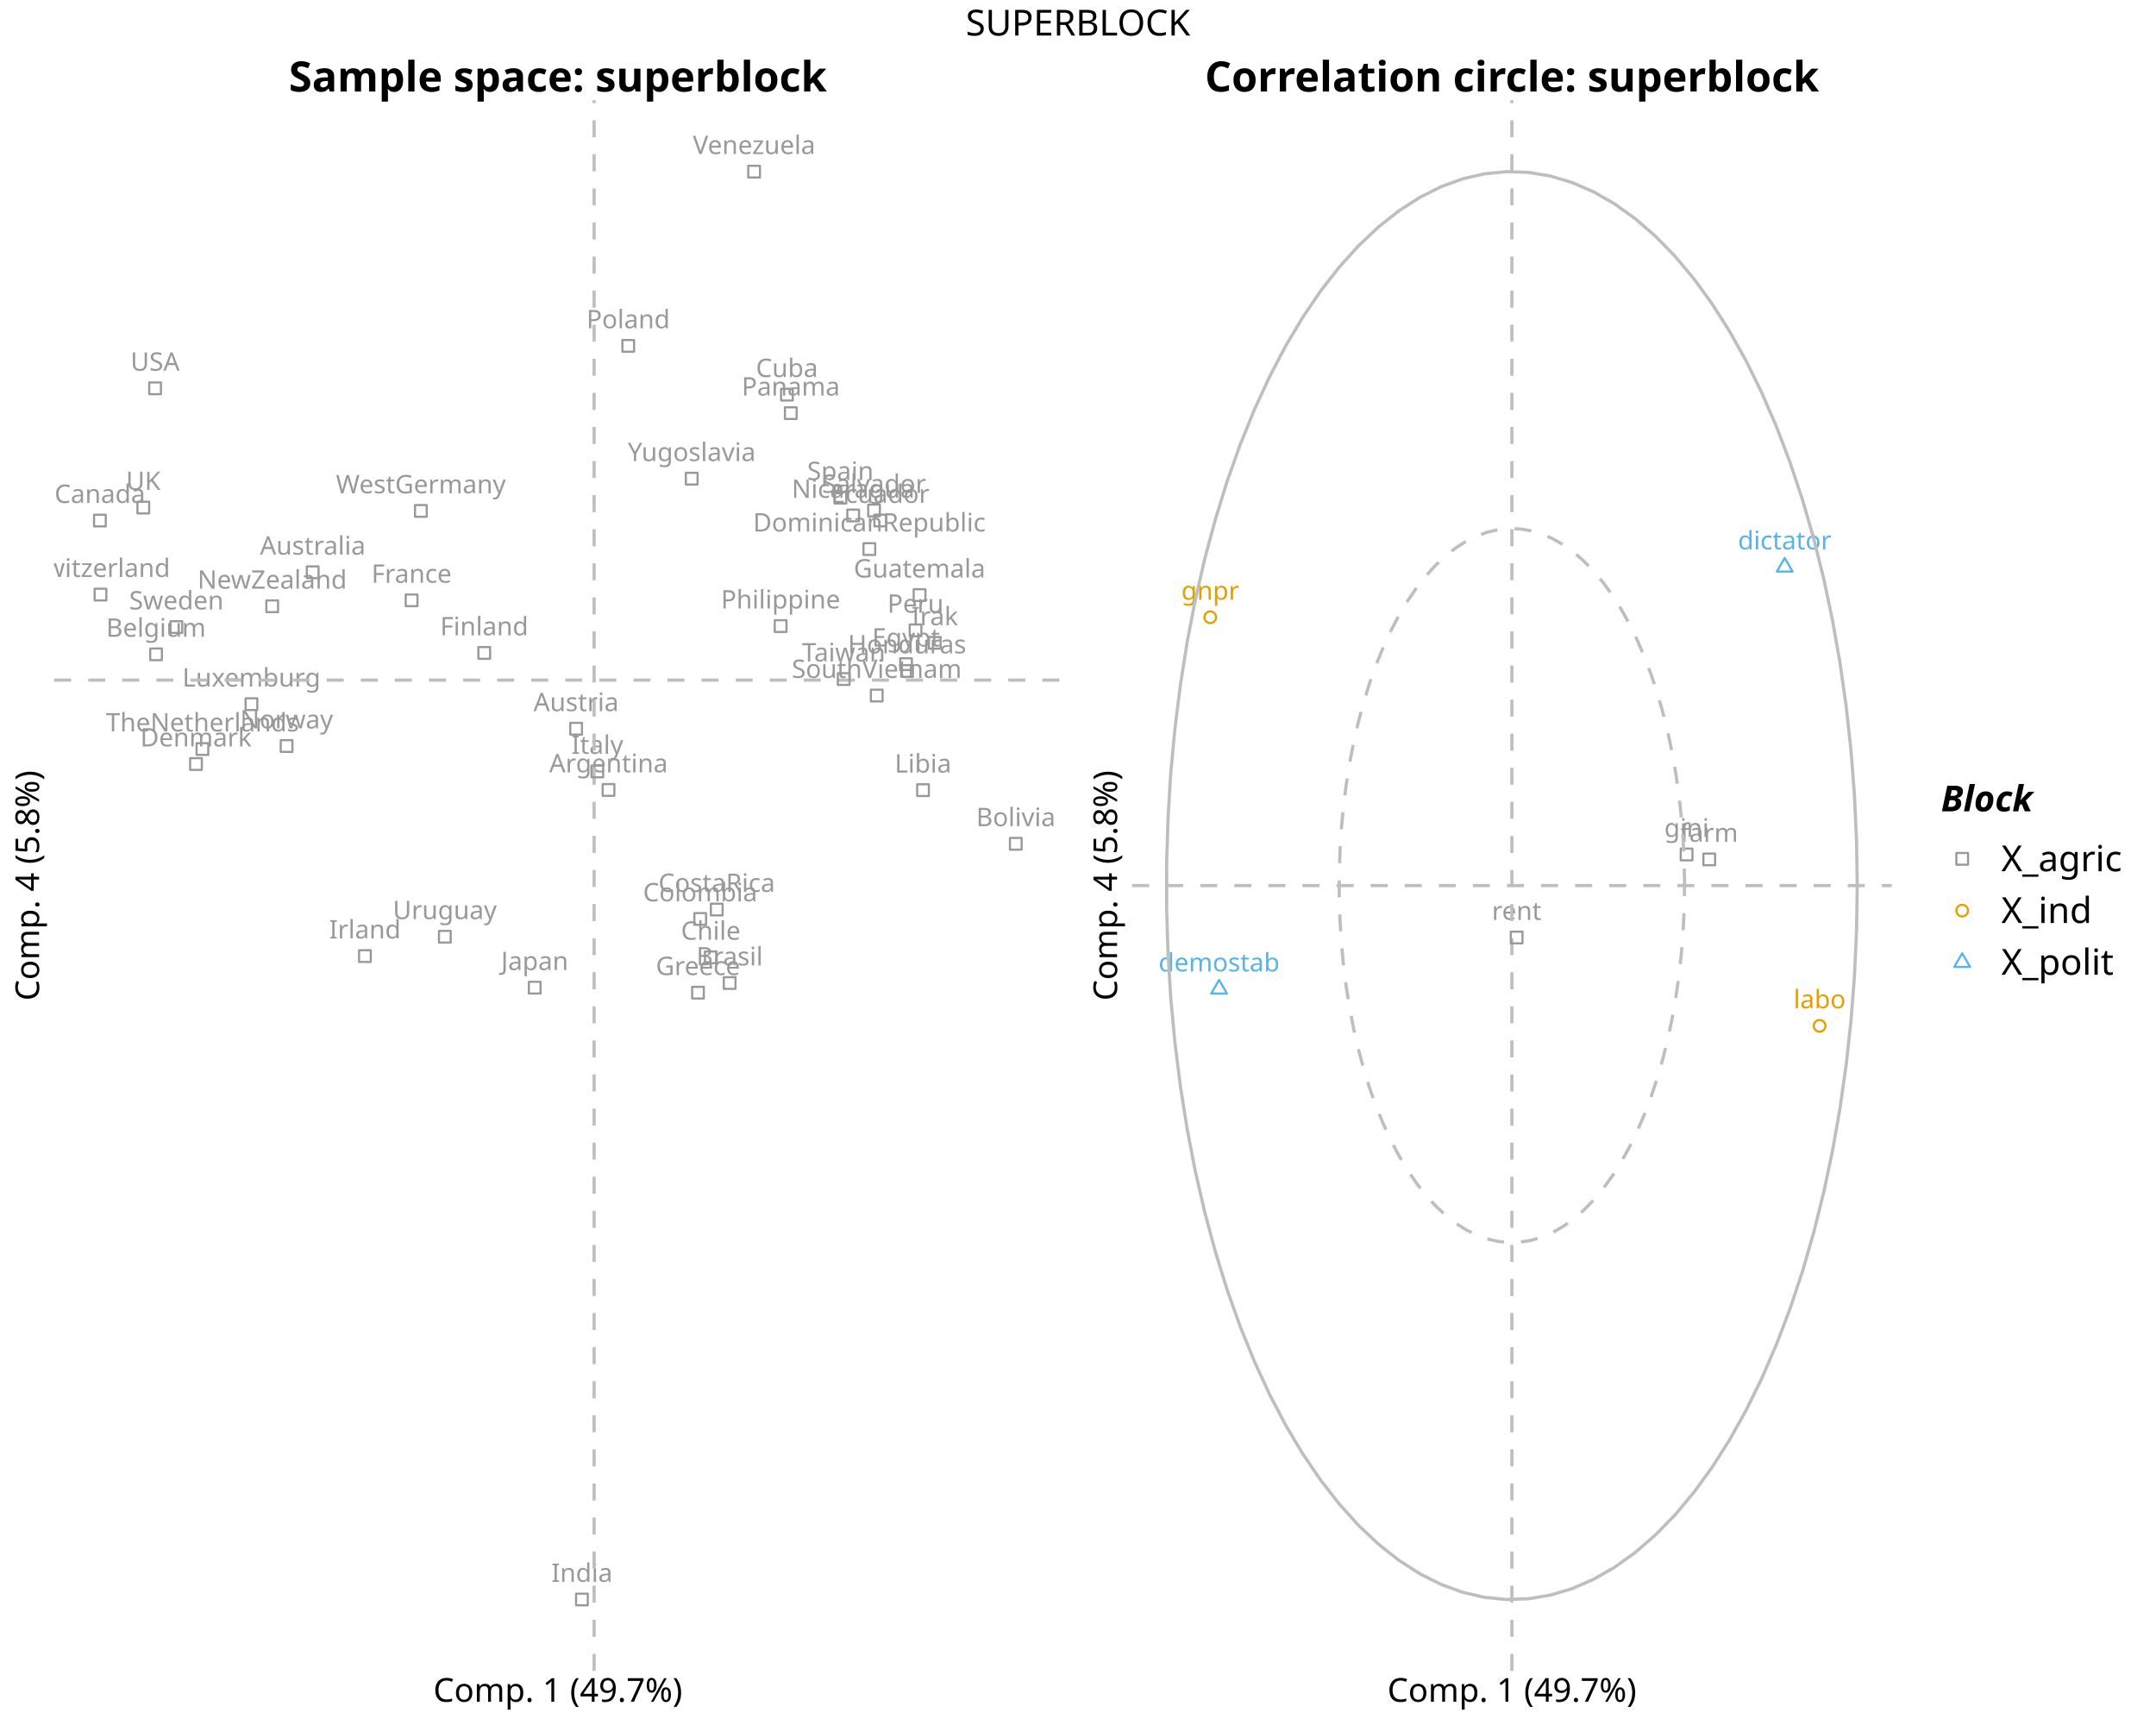
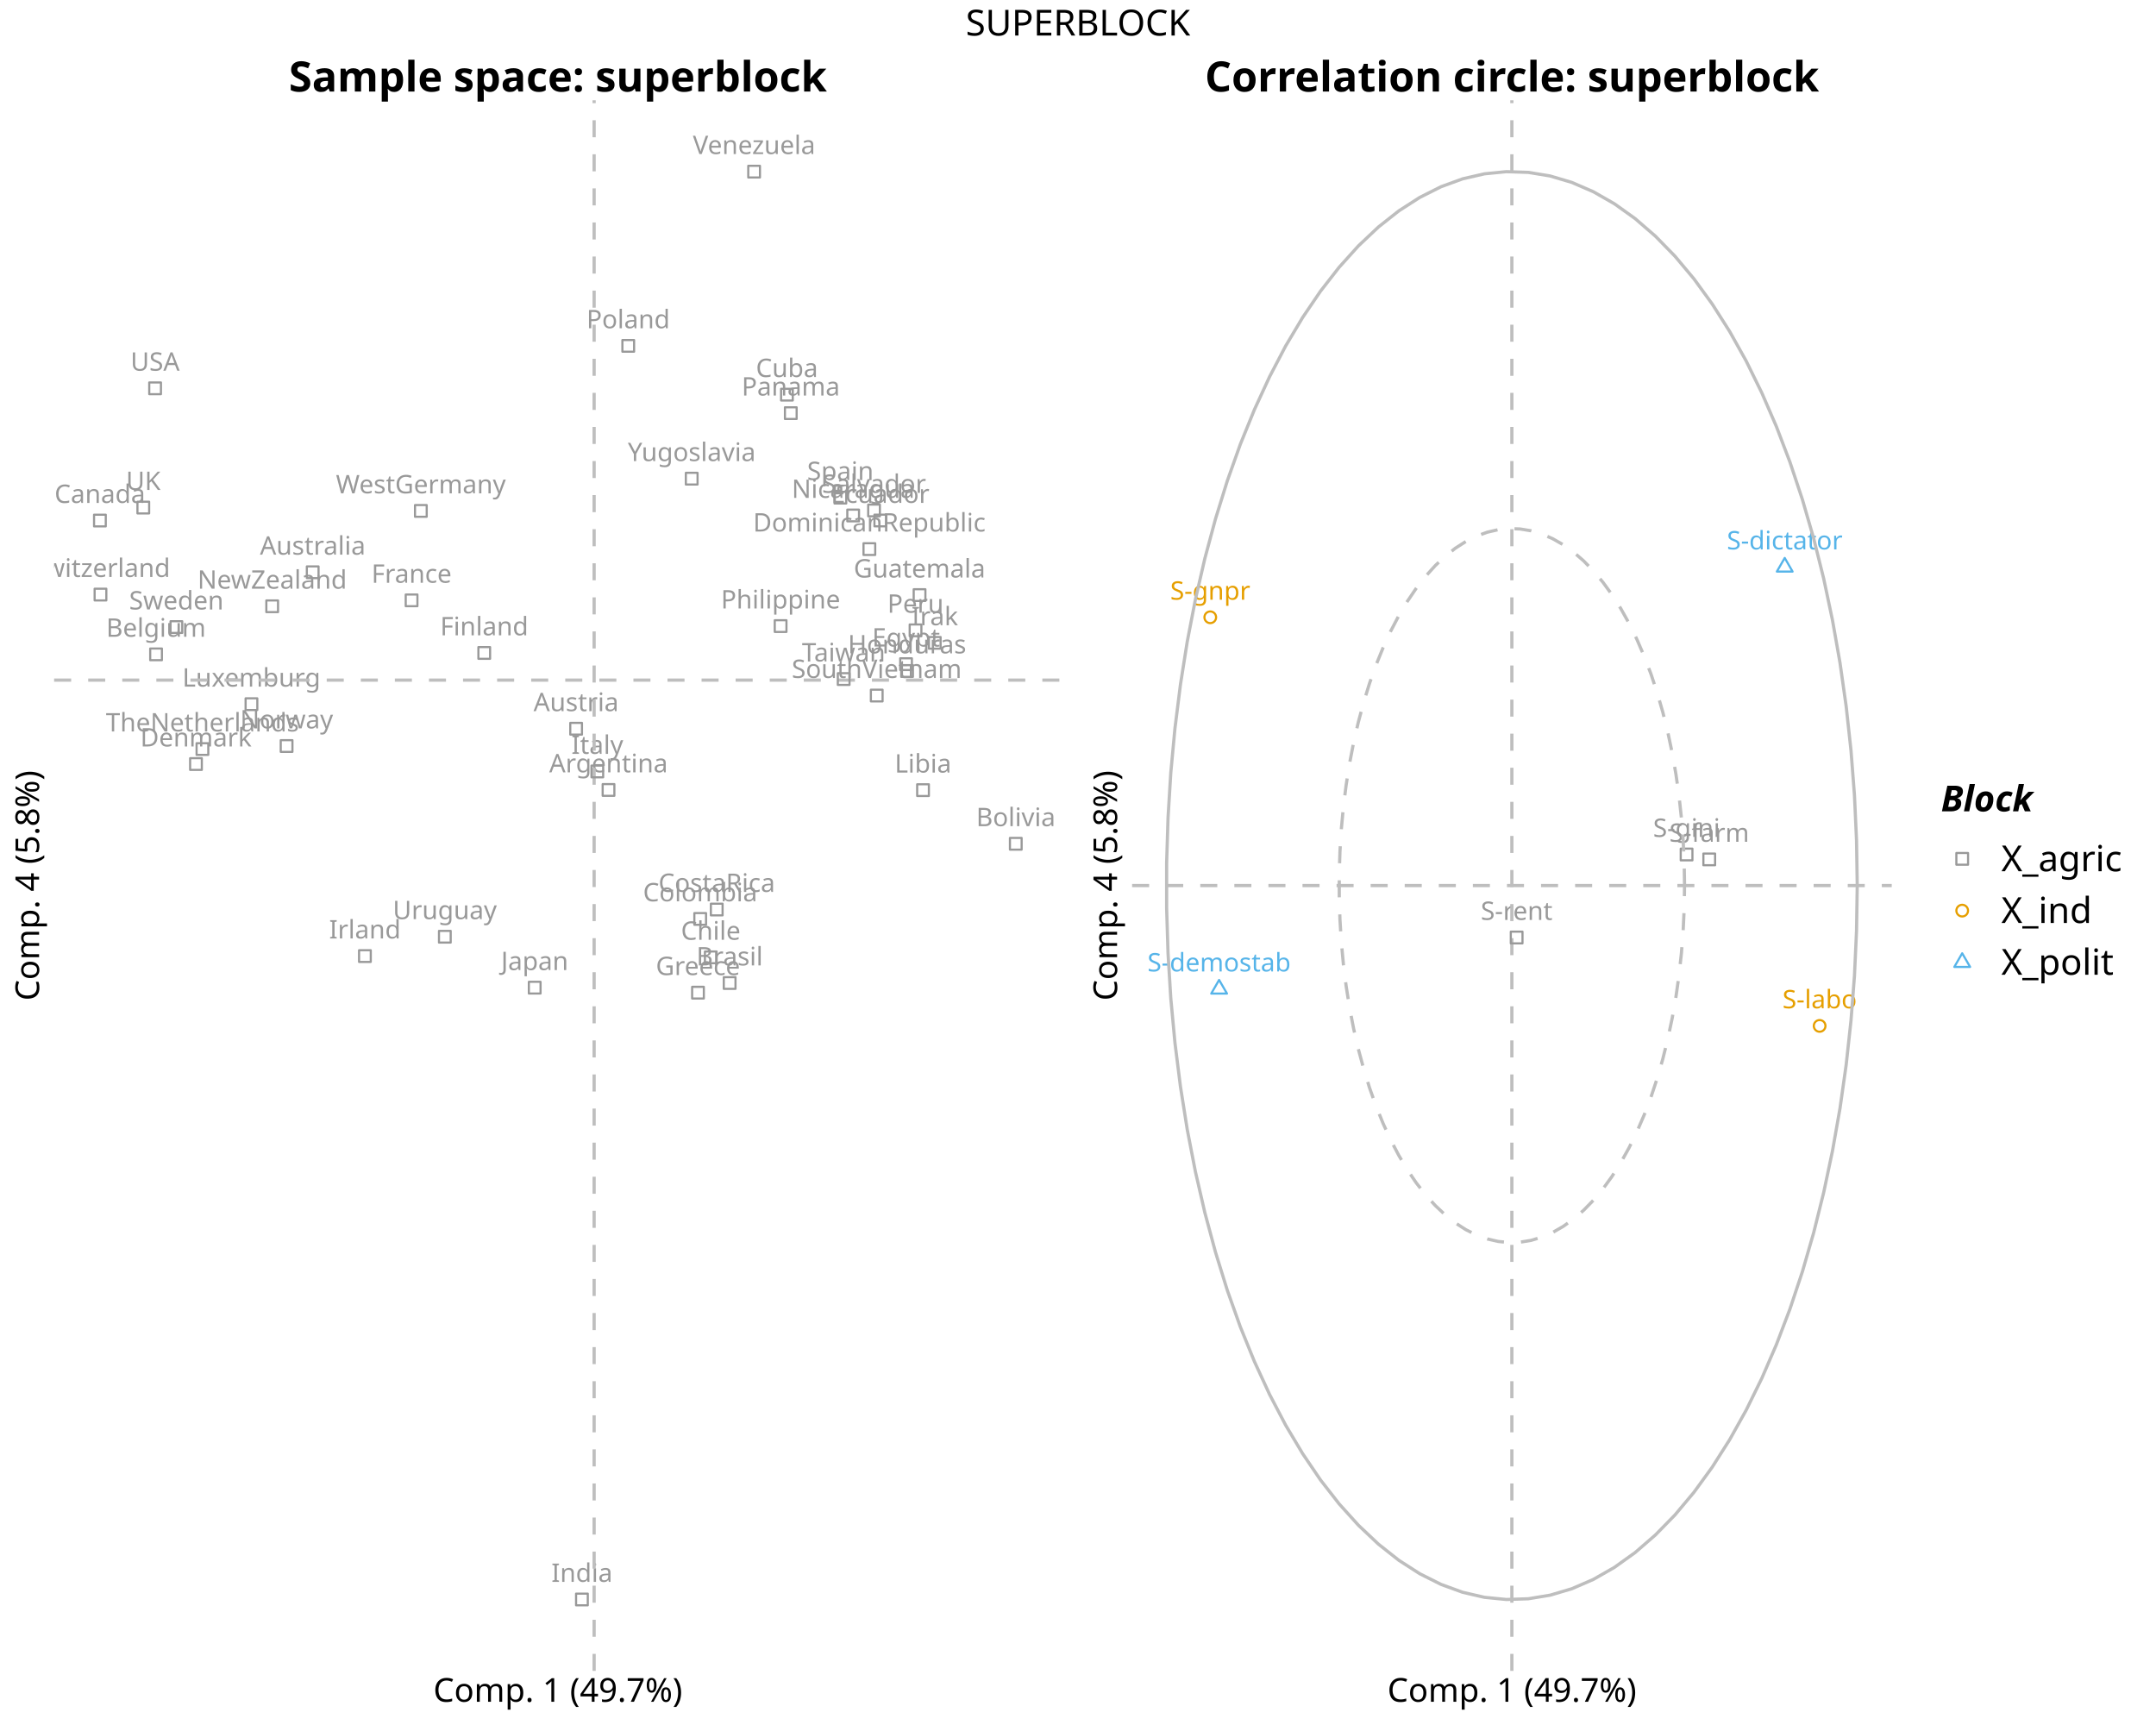
<svg xmlns="http://www.w3.org/2000/svg" class="svglite" data-engine-version="2.0" width="720.00pt" height="576.00pt" viewBox="0 0 720.00 576.00">
  <defs>
    <style type="text/css">
    .svglite line, .svglite polyline, .svglite polygon, .svglite path, .svglite rect, .svglite circle {
      fill: none;
      stroke: #000000;
      stroke-linecap: round;
      stroke-linejoin: round;
      stroke-miterlimit: 10.00;
    }
  </style>
  </defs>
  <rect width="100%" height="100%" style="stroke: none; fill: #FFFFFF;" />
  <defs>
    <clipPath id="cpMC4wMHw3MjAuMDB8MC4wMHw1NzYuMDA=">
      <rect x="0.00" y="0.00" width="720.00" height="576.00" />
    </clipPath>
  </defs>
  <g clip-path="url(#cpMC4wMHw3MjAuMDB8MC4wMHw1NzYuMDA=)">
</g>
  <defs>
    <clipPath id="cpMC4wMHwzNjAuMDB8MTUuNDZ8NTc2LjAw">
      <rect x="0" y="15.46" width="360.00" height="560.54" />
    </clipPath>
  </defs>
  <g clip-path="url(#cpMC4wMHwzNjAuMDB8MTUuNDZ8NTc2LjAw)">
    <rect x="0" y="15.46" width="360.00" height="560.54" style="stroke-width: 1.07; stroke: #FFFFFF; fill: #FFFFFF;" />
  </g>
  <g clip-path="url(#cpMC4wMHw3MjAuMDB8MC4wMHw1NzYuMDA=)">
</g>
  <defs>
    <clipPath id="cpMTguMDd8MzU0LjUyfDMzLjQ4fDU1Ny45Mw==">
      <rect x="18.07" y="33.48" width="336.45" height="524.45" />
    </clipPath>
  </defs>
  <g clip-path="url(#cpMTguMDd8MzU0LjUyfDMzLjQ4fDU1Ny45Mw==)">
    <rect x="18.07" y="33.48" width="336.45" height="524.45" style="stroke-width: 1.07; stroke: none; fill: #FFFFFF;" />
    <text x="203.21" y="257.90" text-anchor="middle" style="font-size: 8.54px; fill: #999999; font-family: sans;" textLength="36.54px" lengthAdjust="spacingAndGlyphs">Argentina</text>
    <text x="104.43" y="185.21" text-anchor="middle" style="font-size: 8.54px; fill: #999999; font-family: sans;" textLength="33.21px" lengthAdjust="spacingAndGlyphs">Australia</text>
    <text x="192.39" y="237.46" text-anchor="middle" style="font-size: 8.54px; fill: #999999; font-family: sans;" textLength="26.57px" lengthAdjust="spacingAndGlyphs">Austria</text>
    <text x="52.11" y="212.62" text-anchor="middle" style="font-size: 8.54px; fill: #999999; font-family: sans;" textLength="30.84px" lengthAdjust="spacingAndGlyphs">Belgium</text>
    <text x="339.23" y="275.87" text-anchor="middle" style="font-size: 8.54px; fill: #999999; font-family: sans;" textLength="25.15px" lengthAdjust="spacingAndGlyphs">Bolivia</text>
    <text x="243.66" y="322.37" text-anchor="middle" style="font-size: 8.54px; fill: #999999; font-family: sans;" textLength="21.35px" lengthAdjust="spacingAndGlyphs">Brasil</text>
    <text x="33.37" y="167.95" text-anchor="middle" style="font-size: 8.54px; fill: #999999; font-family: sans;" textLength="29.90px" lengthAdjust="spacingAndGlyphs">Canada</text>
    <text x="237.36" y="313.80" text-anchor="middle" style="font-size: 8.54px; fill: #999999; font-family: sans;" textLength="19.45px" lengthAdjust="spacingAndGlyphs">Chile</text>
    <text x="233.83" y="300.97" text-anchor="middle" style="font-size: 8.54px; fill: #999999; font-family: sans;" textLength="36.06px" lengthAdjust="spacingAndGlyphs">Colombia</text>
    <text x="239.36" y="297.83" text-anchor="middle" style="font-size: 8.54px; fill: #999999; font-family: sans;" textLength="39.38px" lengthAdjust="spacingAndGlyphs">CostaRica</text>
    <text x="262.80" y="125.90" text-anchor="middle" style="font-size: 8.54px; fill: #999999; font-family: sans;" textLength="20.41px" lengthAdjust="spacingAndGlyphs">Cuba</text>
    <text x="65.44" y="249.25" text-anchor="middle" style="font-size: 8.54px; fill: #999999; font-family: sans;" textLength="34.64px" lengthAdjust="spacingAndGlyphs">Denmark</text>
    <text x="290.32" y="177.48" text-anchor="middle" style="font-size: 8.54px; fill: #999999; font-family: sans;" textLength="73.55px" lengthAdjust="spacingAndGlyphs">DominicanRepublic</text>
    <text x="293.97" y="167.93" text-anchor="middle" style="font-size: 8.54px; fill: #999999; font-family: sans;" textLength="31.80px" lengthAdjust="spacingAndGlyphs">Ecuador</text>
    <text x="302.58" y="215.89" text-anchor="middle" style="font-size: 8.54px; fill: #999999; font-family: sans;" textLength="21.83px" lengthAdjust="spacingAndGlyphs">Egypt</text>
    <text x="291.89" y="164.57" text-anchor="middle" style="font-size: 8.54px; fill: #999999; font-family: sans;" textLength="33.69px" lengthAdjust="spacingAndGlyphs">Salvador</text>
    <text x="161.72" y="212.15" text-anchor="middle" style="font-size: 8.54px; fill: #999999; font-family: sans;" textLength="27.99px" lengthAdjust="spacingAndGlyphs">Finland</text>
    <text x="137.44" y="194.59" text-anchor="middle" style="font-size: 8.54px; fill: #999999; font-family: sans;" textLength="26.57px" lengthAdjust="spacingAndGlyphs">France</text>
    <text x="307.08" y="192.84" text-anchor="middle" style="font-size: 8.54px; fill: #999999; font-family: sans;" textLength="41.76px" lengthAdjust="spacingAndGlyphs">Guatemala</text>
    <text x="233.09" y="325.59" text-anchor="middle" style="font-size: 8.54px; fill: #999999; font-family: sans;" textLength="28.00px" lengthAdjust="spacingAndGlyphs">Greece</text>
    <text x="302.92" y="218.18" text-anchor="middle" style="font-size: 8.54px; fill: #999999; font-family: sans;" textLength="37.02px" lengthAdjust="spacingAndGlyphs">Honduras</text>
    <text x="194.34" y="528.21" text-anchor="middle" style="font-size: 8.54px; fill: #999999; font-family: sans;" textLength="18.51px" lengthAdjust="spacingAndGlyphs">India</text>
    <text x="312.16" y="208.78" text-anchor="middle" style="font-size: 8.54px; fill: #999999; font-family: sans;" textLength="14.23px" lengthAdjust="spacingAndGlyphs">Irak</text>
    <text x="121.87" y="313.37" text-anchor="middle" style="font-size: 8.54px; fill: #999999; font-family: sans;" textLength="21.35px" lengthAdjust="spacingAndGlyphs">Irland</text>
    <text x="199.47" y="251.73" text-anchor="middle" style="font-size: 8.54px; fill: #999999; font-family: sans;" textLength="15.66px" lengthAdjust="spacingAndGlyphs">Italy</text>
    <text x="178.56" y="323.92" text-anchor="middle" style="font-size: 8.54px; fill: #999999; font-family: sans;" textLength="23.26px" lengthAdjust="spacingAndGlyphs">Japan</text>
    <text x="308.25" y="257.97" text-anchor="middle" style="font-size: 8.54px; fill: #999999; font-family: sans;" textLength="18.03px" lengthAdjust="spacingAndGlyphs">Libia</text>
    <text x="83.97" y="229.26" text-anchor="middle" style="font-size: 8.54px; fill: #999999; font-family: sans;" textLength="42.71px" lengthAdjust="spacingAndGlyphs">Luxemburg</text>
    <text x="67.61" y="244.24" text-anchor="middle" style="font-size: 8.54px; fill: #999999; font-family: sans;" textLength="60.74px" lengthAdjust="spacingAndGlyphs">TheNetherlands</text>
    <text x="90.90" y="196.57" text-anchor="middle" style="font-size: 8.54px; fill: #999999; font-family: sans;" textLength="47.93px" lengthAdjust="spacingAndGlyphs">NewZealand</text>
    <text x="284.92" y="166.25" text-anchor="middle" style="font-size: 8.54px; fill: #999999; font-family: sans;" textLength="38.91px" lengthAdjust="spacingAndGlyphs">Nicaragua</text>
    <text x="95.71" y="243.23" text-anchor="middle" style="font-size: 8.54px; fill: #999999; font-family: sans;" textLength="28.94px" lengthAdjust="spacingAndGlyphs">Norway</text>
    <text x="264.08" y="132.08" text-anchor="middle" style="font-size: 8.54px; fill: #999999; font-family: sans;" textLength="31.80px" lengthAdjust="spacingAndGlyphs">Panama</text>
    <text x="305.74" y="204.60" text-anchor="middle" style="font-size: 8.54px; fill: #999999; font-family: sans;" textLength="18.03px" lengthAdjust="spacingAndGlyphs">Peru</text>
    <text x="260.69" y="203.18" text-anchor="middle" style="font-size: 8.54px; fill: #999999; font-family: sans;" textLength="37.01px" lengthAdjust="spacingAndGlyphs">Philippine</text>
    <text x="209.80" y="109.61" text-anchor="middle" style="font-size: 8.54px; fill: #999999; font-family: sans;" textLength="26.58px" lengthAdjust="spacingAndGlyphs">Poland</text>
    <text x="292.78" y="226.38" text-anchor="middle" style="font-size: 8.54px; fill: #999999; font-family: sans;" textLength="53.63px" lengthAdjust="spacingAndGlyphs">SouthVietnam</text>
    <text x="280.64" y="160.30" text-anchor="middle" style="font-size: 8.54px; fill: #999999; font-family: sans;" textLength="21.83px" lengthAdjust="spacingAndGlyphs">Spain</text>
    <text x="58.90" y="203.51" text-anchor="middle" style="font-size: 8.54px; fill: #999999; font-family: sans;" textLength="30.85px" lengthAdjust="spacingAndGlyphs">Sweden</text>
    <text x="33.55" y="192.66" text-anchor="middle" style="font-size: 8.54px; fill: #999999; font-family: sans;" textLength="44.13px" lengthAdjust="spacingAndGlyphs">Switzerland</text>
    <text x="281.74" y="220.87" text-anchor="middle" style="font-size: 8.54px; fill: #999999; font-family: sans;" textLength="27.52px" lengthAdjust="spacingAndGlyphs">Taiwan</text>
    <text x="47.86" y="163.61" text-anchor="middle" style="font-size: 8.54px; fill: #999999; font-family: sans;" textLength="11.86px" lengthAdjust="spacingAndGlyphs">UK</text>
    <text x="51.80" y="123.79" text-anchor="middle" style="font-size: 8.54px; fill: #999999; font-family: sans;" textLength="17.56px" lengthAdjust="spacingAndGlyphs">USA</text>
    <text x="148.55" y="306.91" text-anchor="middle" style="font-size: 8.54px; fill: #999999; font-family: sans;" textLength="32.27px" lengthAdjust="spacingAndGlyphs">Uruguay</text>
    <text x="251.83" y="51.44" text-anchor="middle" style="font-size: 8.54px; fill: #999999; font-family: sans;" textLength="40.35px" lengthAdjust="spacingAndGlyphs">Venezuela</text>
    <text x="140.54" y="164.73" text-anchor="middle" style="font-size: 8.54px; fill: #999999; font-family: sans;" textLength="54.56px" lengthAdjust="spacingAndGlyphs">WestGermany</text>
    <text x="231.00" y="153.96" text-anchor="middle" style="font-size: 8.54px; fill: #999999; font-family: sans;" textLength="41.77px" lengthAdjust="spacingAndGlyphs">Yugoslavia</text>
    <line x1="198.41" y1="557.93" x2="198.41" y2="33.48" style="stroke-width: 1.07; stroke: #BEBEBE; stroke-dasharray: 5.69,5.69; stroke-linecap: butt;" />
    <line x1="18.07" y1="227.10" x2="354.52" y2="227.10" style="stroke-width: 1.07; stroke: #BEBEBE; stroke-dasharray: 5.69,5.69; stroke-linecap: butt;" />
    <rect x="201.26" y="261.82" width="3.91" height="3.91" style="stroke-width: 0.71; stroke: #999999;" />
    <rect x="102.47" y="189.13" width="3.91" height="3.91" style="stroke-width: 0.71; stroke: #999999;" />
    <rect x="190.44" y="241.38" width="3.91" height="3.91" style="stroke-width: 0.71; stroke: #999999;" />
    <rect x="50.16" y="216.54" width="3.91" height="3.91" style="stroke-width: 0.71; stroke: #999999;" />
    <rect x="337.27" y="279.79" width="3.91" height="3.91" style="stroke-width: 0.71; stroke: #999999;" />
    <rect x="241.71" y="326.29" width="3.91" height="3.91" style="stroke-width: 0.71; stroke: #999999;" />
    <rect x="31.41" y="171.86" width="3.91" height="3.91" style="stroke-width: 0.71; stroke: #999999;" />
    <rect x="235.41" y="317.72" width="3.91" height="3.91" style="stroke-width: 0.71; stroke: #999999;" />
    <rect x="231.88" y="304.89" width="3.91" height="3.91" style="stroke-width: 0.71; stroke: #999999;" />
    <rect x="237.40" y="301.75" width="3.91" height="3.91" style="stroke-width: 0.71; stroke: #999999;" />
    <rect x="260.84" y="129.82" width="3.91" height="3.91" style="stroke-width: 0.71; stroke: #999999;" />
    <rect x="63.49" y="253.17" width="3.91" height="3.91" style="stroke-width: 0.71; stroke: #999999;" />
    <rect x="288.37" y="181.40" width="3.91" height="3.91" style="stroke-width: 0.71; stroke: #999999;" />
    <rect x="292.02" y="171.84" width="3.91" height="3.91" style="stroke-width: 0.71; stroke: #999999;" />
    <rect x="300.62" y="219.81" width="3.91" height="3.91" style="stroke-width: 0.71; stroke: #999999;" />
    <rect x="289.93" y="168.49" width="3.91" height="3.91" style="stroke-width: 0.71; stroke: #999999;" />
    <rect x="159.76" y="216.07" width="3.91" height="3.91" style="stroke-width: 0.71; stroke: #999999;" />
    <rect x="135.49" y="198.51" width="3.91" height="3.91" style="stroke-width: 0.71; stroke: #999999;" />
    <rect x="305.13" y="196.76" width="3.91" height="3.91" style="stroke-width: 0.71; stroke: #999999;" />
    <rect x="231.14" y="329.51" width="3.91" height="3.91" style="stroke-width: 0.71; stroke: #999999;" />
    <rect x="300.96" y="222.10" width="3.91" height="3.91" style="stroke-width: 0.71; stroke: #999999;" />
    <rect x="192.38" y="532.13" width="3.91" height="3.91" style="stroke-width: 0.71; stroke: #999999;" />
    <rect x="310.21" y="212.70" width="3.91" height="3.91" style="stroke-width: 0.71; stroke: #999999;" />
    <rect x="119.91" y="317.29" width="3.91" height="3.91" style="stroke-width: 0.71; stroke: #999999;" />
    <rect x="197.52" y="255.64" width="3.91" height="3.91" style="stroke-width: 0.71; stroke: #999999;" />
    <rect x="176.61" y="327.84" width="3.91" height="3.91" style="stroke-width: 0.71; stroke: #999999;" />
    <rect x="306.29" y="261.88" width="3.91" height="3.91" style="stroke-width: 0.71; stroke: #999999;" />
    <rect x="82.02" y="233.18" width="3.91" height="3.91" style="stroke-width: 0.71; stroke: #999999;" />
    <rect x="65.65" y="248.16" width="3.91" height="3.91" style="stroke-width: 0.71; stroke: #999999;" />
    <rect x="88.94" y="200.49" width="3.91" height="3.91" style="stroke-width: 0.71; stroke: #999999;" />
    <rect x="282.96" y="170.17" width="3.91" height="3.91" style="stroke-width: 0.71; stroke: #999999;" />
    <rect x="93.75" y="247.15" width="3.91" height="3.91" style="stroke-width: 0.71; stroke: #999999;" />
    <rect x="262.13" y="136.00" width="3.91" height="3.91" style="stroke-width: 0.71; stroke: #999999;" />
    <rect x="303.79" y="208.52" width="3.91" height="3.91" style="stroke-width: 0.71; stroke: #999999;" />
    <rect x="258.73" y="207.10" width="3.91" height="3.91" style="stroke-width: 0.71; stroke: #999999;" />
    <rect x="207.85" y="113.53" width="3.91" height="3.91" style="stroke-width: 0.71; stroke: #999999;" />
    <rect x="290.83" y="230.30" width="3.91" height="3.91" style="stroke-width: 0.71; stroke: #999999;" />
    <rect x="278.69" y="164.22" width="3.91" height="3.91" style="stroke-width: 0.71; stroke: #999999;" />
    <rect x="56.95" y="207.43" width="3.91" height="3.91" style="stroke-width: 0.71; stroke: #999999;" />
    <rect x="31.60" y="196.58" width="3.91" height="3.91" style="stroke-width: 0.71; stroke: #999999;" />
    <rect x="279.79" y="224.79" width="3.91" height="3.91" style="stroke-width: 0.71; stroke: #999999;" />
    <rect x="45.90" y="167.53" width="3.91" height="3.91" style="stroke-width: 0.71; stroke: #999999;" />
    <rect x="49.84" y="127.71" width="3.91" height="3.91" style="stroke-width: 0.71; stroke: #999999;" />
    <rect x="146.60" y="310.83" width="3.91" height="3.91" style="stroke-width: 0.71; stroke: #999999;" />
    <rect x="249.88" y="55.36" width="3.91" height="3.91" style="stroke-width: 0.71; stroke: #999999;" />
    <rect x="138.59" y="168.65" width="3.91" height="3.91" style="stroke-width: 0.71; stroke: #999999;" />
    <rect x="229.04" y="157.88" width="3.91" height="3.91" style="stroke-width: 0.71; stroke: #999999;" />
  </g>
  <g clip-path="url(#cpMC4wMHw3MjAuMDB8MC4wMHw1NzYuMDA=)">
    <text x="186.30" y="568.24" text-anchor="middle" style="font-size: 11.00px; font-family: sans;" textLength="83.15px" lengthAdjust="spacingAndGlyphs">Comp. 1 (49.7%)</text>
    <text transform="translate(13.05,295.70) rotate(-90)" text-anchor="middle" style="font-size: 11.00px; font-family: sans;" textLength="77.04px" lengthAdjust="spacingAndGlyphs">Comp. 4 (5.8%)</text>
    <text x="186.30" y="30.57" text-anchor="middle" style="font-size: 14.00px; font-weight: bold; font-family: sans;" textLength="164.24px" lengthAdjust="spacingAndGlyphs">Sample space: superblock</text>
  </g>
  <defs>
    <clipPath id="cpMzYwLjAwfDcyMC4wMHwxNS40Nnw1NzYuMDA=">
      <rect x="360.00" y="15.46" width="360.00" height="560.54" />
    </clipPath>
  </defs>
  <g clip-path="url(#cpMzYwLjAwfDcyMC4wMHwxNS40Nnw1NzYuMDA=)">
    <rect x="360.00" y="15.46" width="360.00" height="560.54" style="stroke-width: 1.07; stroke: #FFFFFF; fill: #FFFFFF;" />
  </g>
  <g clip-path="url(#cpMC4wMHw3MjAuMDB8MC4wMHw1NzYuMDA=)">
</g>
  <defs>
    <clipPath id="cpMzc4LjA3fDYzMS43NnwzMy40OHw1NTcuOTM=">
      <rect x="378.07" y="33.48" width="253.68" height="524.45" />
    </clipPath>
  </defs>
  <g clip-path="url(#cpMzc4LjA3fDYzMS43NnwzMy40OHw1NTcuOTM=)">
    <rect x="378.07" y="33.48" width="253.68" height="524.45" style="stroke-width: 1.07; stroke: none; fill: #FFFFFF;" />
-     <text x="563.24" y="279.46" text-anchor="middle" style="font-size: 8.54px; fill: #999999; font-family: sans;" textLength="13.29px" lengthAdjust="spacingAndGlyphs">gini</text>
-     <text x="570.81" y="281.09" text-anchor="middle" style="font-size: 8.54px; fill: #999999; font-family: sans;" textLength="17.08px" lengthAdjust="spacingAndGlyphs">farm</text>
-     <text x="506.49" y="307.17" text-anchor="middle" style="font-size: 8.54px; fill: #999999; font-family: sans;" textLength="14.71px" lengthAdjust="spacingAndGlyphs">rent</text>
-     <text x="404.17" y="200.25" text-anchor="middle" style="font-size: 8.54px; fill: #E69F00; font-family: sans;" textLength="17.09px" lengthAdjust="spacingAndGlyphs">gnpr</text>
-     <text x="607.67" y="336.69" text-anchor="middle" style="font-size: 8.54px; fill: #E69F00; font-family: sans;" textLength="16.14px" lengthAdjust="spacingAndGlyphs">labo</text>
-     <text x="407.12" y="324.38" text-anchor="middle" style="font-size: 8.54px; fill: #56B4E9; font-family: sans;" textLength="37.49px" lengthAdjust="spacingAndGlyphs">demostab</text>
-     <text x="596.01" y="183.46" text-anchor="middle" style="font-size: 8.54px; fill: #56B4E9; font-family: sans;" textLength="27.99px" lengthAdjust="spacingAndGlyphs">dictator</text>
+     <text x="563.24" y="279.46" text-anchor="middle" style="font-size: 8.54px; fill: #999999; font-family: sans;" textLength="21.82px" lengthAdjust="spacingAndGlyphs">S-gini</text>
+     <text x="570.81" y="281.09" text-anchor="middle" style="font-size: 8.54px; fill: #999999; font-family: sans;" textLength="25.61px" lengthAdjust="spacingAndGlyphs">S-farm</text>
+     <text x="506.49" y="307.17" text-anchor="middle" style="font-size: 8.54px; fill: #999999; font-family: sans;" textLength="23.25px" lengthAdjust="spacingAndGlyphs">S-rent</text>
+     <text x="404.17" y="200.25" text-anchor="middle" style="font-size: 8.54px; fill: #E69F00; font-family: sans;" textLength="25.62px" lengthAdjust="spacingAndGlyphs">S-gnpr</text>
+     <text x="607.67" y="336.69" text-anchor="middle" style="font-size: 8.54px; fill: #E69F00; font-family: sans;" textLength="24.68px" lengthAdjust="spacingAndGlyphs">S-labo</text>
+     <text x="407.12" y="324.38" text-anchor="middle" style="font-size: 8.54px; fill: #56B4E9; font-family: sans;" textLength="46.03px" lengthAdjust="spacingAndGlyphs">S-demostab</text>
+     <text x="596.01" y="183.46" text-anchor="middle" style="font-size: 8.54px; fill: #56B4E9; font-family: sans;" textLength="36.53px" lengthAdjust="spacingAndGlyphs">S-dictator</text>
    <line x1="504.89" y1="557.93" x2="504.89" y2="33.48" style="stroke-width: 1.07; stroke: #BEBEBE; stroke-dasharray: 5.69,5.69; stroke-linecap: butt;" />
    <line x1="378.07" y1="295.70" x2="631.76" y2="295.70" style="stroke-width: 1.07; stroke: #BEBEBE; stroke-dasharray: 5.69,5.69; stroke-linecap: butt;" />
    <rect x="561.28" y="283.37" width="3.91" height="3.91" style="stroke-width: 0.71; stroke: #999999;" />
    <rect x="568.85" y="285.01" width="3.91" height="3.91" style="stroke-width: 0.71; stroke: #999999;" />
    <rect x="504.53" y="311.09" width="3.91" height="3.91" style="stroke-width: 0.71; stroke: #999999;" />
    <circle cx="404.17" cy="206.12" r="1.95" style="stroke-width: 0.71; stroke: #E69F00;" />
    <circle cx="607.67" cy="342.56" r="1.95" style="stroke-width: 0.71; stroke: #E69F00;" />
    <polygon points="407.12,327.21 409.76,331.77 404.49,331.77 " style="stroke-width: 0.71; stroke: #56B4E9; fill: none;" />
    <polygon points="596.01,186.30 598.64,190.86 593.38,190.86 " style="stroke-width: 0.71; stroke: #56B4E9; fill: none;" />
    <polyline points="620.23,295.70 619.99,280.58 619.30,265.52 618.14,250.58 616.53,235.83 614.47,221.31 611.96,207.09 609.03,193.23 605.68,179.79 601.92,166.81 597.77,154.34 593.24,142.45 588.36,131.18 583.15,120.57 577.61,110.66 571.79,101.50 565.70,93.12 559.36,85.55 552.80,78.83 546.05,72.99 539.13,68.04 532.08,64.01 524.91,60.91 517.67,58.76 510.37,57.56 503.06,57.32 495.75,58.04 488.47,59.71 481.26,62.34 474.15,65.91 467.16,70.40 460.33,75.80 453.67,82.08 447.22,89.23 441.00,97.21 435.04,105.98 429.35,115.52 423.98,125.79 418.93,136.74 414.22,148.32 409.88,160.51 405.93,173.23 402.37,186.45 399.22,200.12 396.50,214.16 394.22,228.53 392.38,243.18 390.99,258.03 390.07,273.04 389.60,288.14 389.60,303.27 390.07,318.37 390.99,333.37 392.38,348.23 394.22,362.87 396.50,377.25 399.22,391.29 402.37,404.95 405.93,418.17 409.88,430.90 414.22,443.08 418.93,454.67 423.98,465.62 429.35,475.89 435.04,485.42 441.00,494.20 447.22,502.18 453.67,509.32 460.33,515.61 467.16,521.01 474.15,525.50 481.26,529.06 488.47,531.69 495.75,533.37 503.06,534.09 510.37,533.85 517.67,532.65 524.91,530.50 532.08,527.40 539.13,523.37 546.05,518.42 552.80,512.57 559.36,505.86 565.70,498.29 571.79,489.91 577.61,480.75 583.15,470.84 588.36,460.23 593.24,448.95 597.77,437.06 601.92,424.60 605.68,411.62 609.03,398.17 611.96,384.31 614.47,370.10 616.53,355.58 618.14,340.82 619.30,325.88 619.99,310.82 620.23,295.70 " style="stroke-width: 1.07; stroke: #BEBEBE; stroke-linecap: butt;" />
    <polyline points="562.56,295.70 562.44,288.14 562.09,280.61 561.51,273.14 560.71,265.76 559.68,258.51 558.43,251.40 556.96,244.47 555.28,237.74 553.40,231.25 551.33,225.02 549.06,219.08 546.62,213.44 544.02,208.13 541.25,203.18 538.34,198.60 535.29,194.41 532.12,190.63 528.84,187.27 525.47,184.35 522.01,181.87 518.48,179.86 514.90,178.31 511.28,177.23 507.63,176.63 503.97,176.51 500.32,176.87 496.68,177.71 493.07,179.02 489.52,180.81 486.02,183.05 482.61,185.75 479.28,188.89 476.05,192.47 472.94,196.45 469.96,200.84 467.12,205.61 464.43,210.74 461.91,216.22 459.55,222.01 457.38,228.11 455.41,234.47 453.63,241.08 452.05,247.91 450.69,254.93 449.55,262.12 448.63,269.44 447.94,276.87 447.48,284.37 447.25,291.92 447.25,299.49 447.48,307.03 447.94,314.54 448.63,321.97 449.55,329.29 450.69,336.47 452.05,343.50 453.63,350.33 455.41,356.94 457.38,363.30 459.55,369.39 461.91,375.19 464.43,380.66 467.12,385.79 469.96,390.56 472.94,394.95 476.05,398.94 479.28,402.51 482.61,405.65 486.02,408.35 489.52,410.60 493.07,412.38 496.68,413.70 500.32,414.54 503.97,414.90 507.63,414.78 511.28,414.18 514.90,413.10 518.48,411.55 522.01,409.53 525.47,407.06 528.84,404.14 532.12,400.78 535.29,397.00 538.34,392.81 541.25,388.23 544.02,383.27 546.62,377.97 549.06,372.33 551.33,366.38 553.40,360.15 555.28,353.66 556.96,346.94 558.43,340.01 559.68,332.90 560.71,325.64 561.51,318.26 562.09,310.79 562.44,303.26 562.56,295.70 " style="stroke-width: 1.07; stroke: #BEBEBE; stroke-dasharray: 5.69,5.69; stroke-linecap: butt;" />
  </g>
  <g clip-path="url(#cpMC4wMHw3MjAuMDB8MC4wMHw1NzYuMDA=)">
    <text x="504.92" y="568.24" text-anchor="middle" style="font-size: 11.00px; font-family: sans;" textLength="83.15px" lengthAdjust="spacingAndGlyphs">Comp. 1 (49.7%)</text>
    <text transform="translate(373.05,295.70) rotate(-90)" text-anchor="middle" style="font-size: 11.00px; font-family: sans;" textLength="77.04px" lengthAdjust="spacingAndGlyphs">Comp. 4 (5.8%)</text>
    <rect x="642.72" y="255.94" width="71.80" height="79.53" style="stroke-width: 1.07; stroke: none; fill: #FFFFFF;" />
    <text x="648.20" y="270.92" style="font-size: 12.00px; font-weight: bold; font-style: italic; font-family: sans;" textLength="29.35px" lengthAdjust="spacingAndGlyphs">Block</text>
    <rect x="653.33" y="284.83" width="3.91" height="3.91" style="stroke-width: 0.71; stroke: #999999;" />
    <circle cx="655.28" cy="304.07" r="1.95" style="stroke-width: 0.71; stroke: #E69F00;" />
    <polygon points="655.28,318.31 657.92,322.87 652.65,322.87 " style="stroke-width: 0.71; stroke: #56B4E9; fill: none;" />
    <text x="668.35" y="290.92" style="font-size: 12.00px; font-family: sans;" textLength="40.69px" lengthAdjust="spacingAndGlyphs">X_agric</text>
    <text x="668.35" y="308.20" style="font-size: 12.00px; font-family: sans;" textLength="30.69px" lengthAdjust="spacingAndGlyphs">X_ind</text>
    <text x="668.35" y="325.48" style="font-size: 12.00px; font-family: sans;" textLength="36.69px" lengthAdjust="spacingAndGlyphs">X_polit</text>
    <text x="504.92" y="30.57" text-anchor="middle" style="font-size: 14.00px; font-weight: bold; font-family: sans;" textLength="180.54px" lengthAdjust="spacingAndGlyphs">Correlation circle: superblock</text>
    <text x="360.00" y="11.86" text-anchor="middle" style="font-size: 12.00px; font-family: sans;" textLength="82.05px" lengthAdjust="spacingAndGlyphs">SUPERBLOCK</text>
  </g>
</svg>
